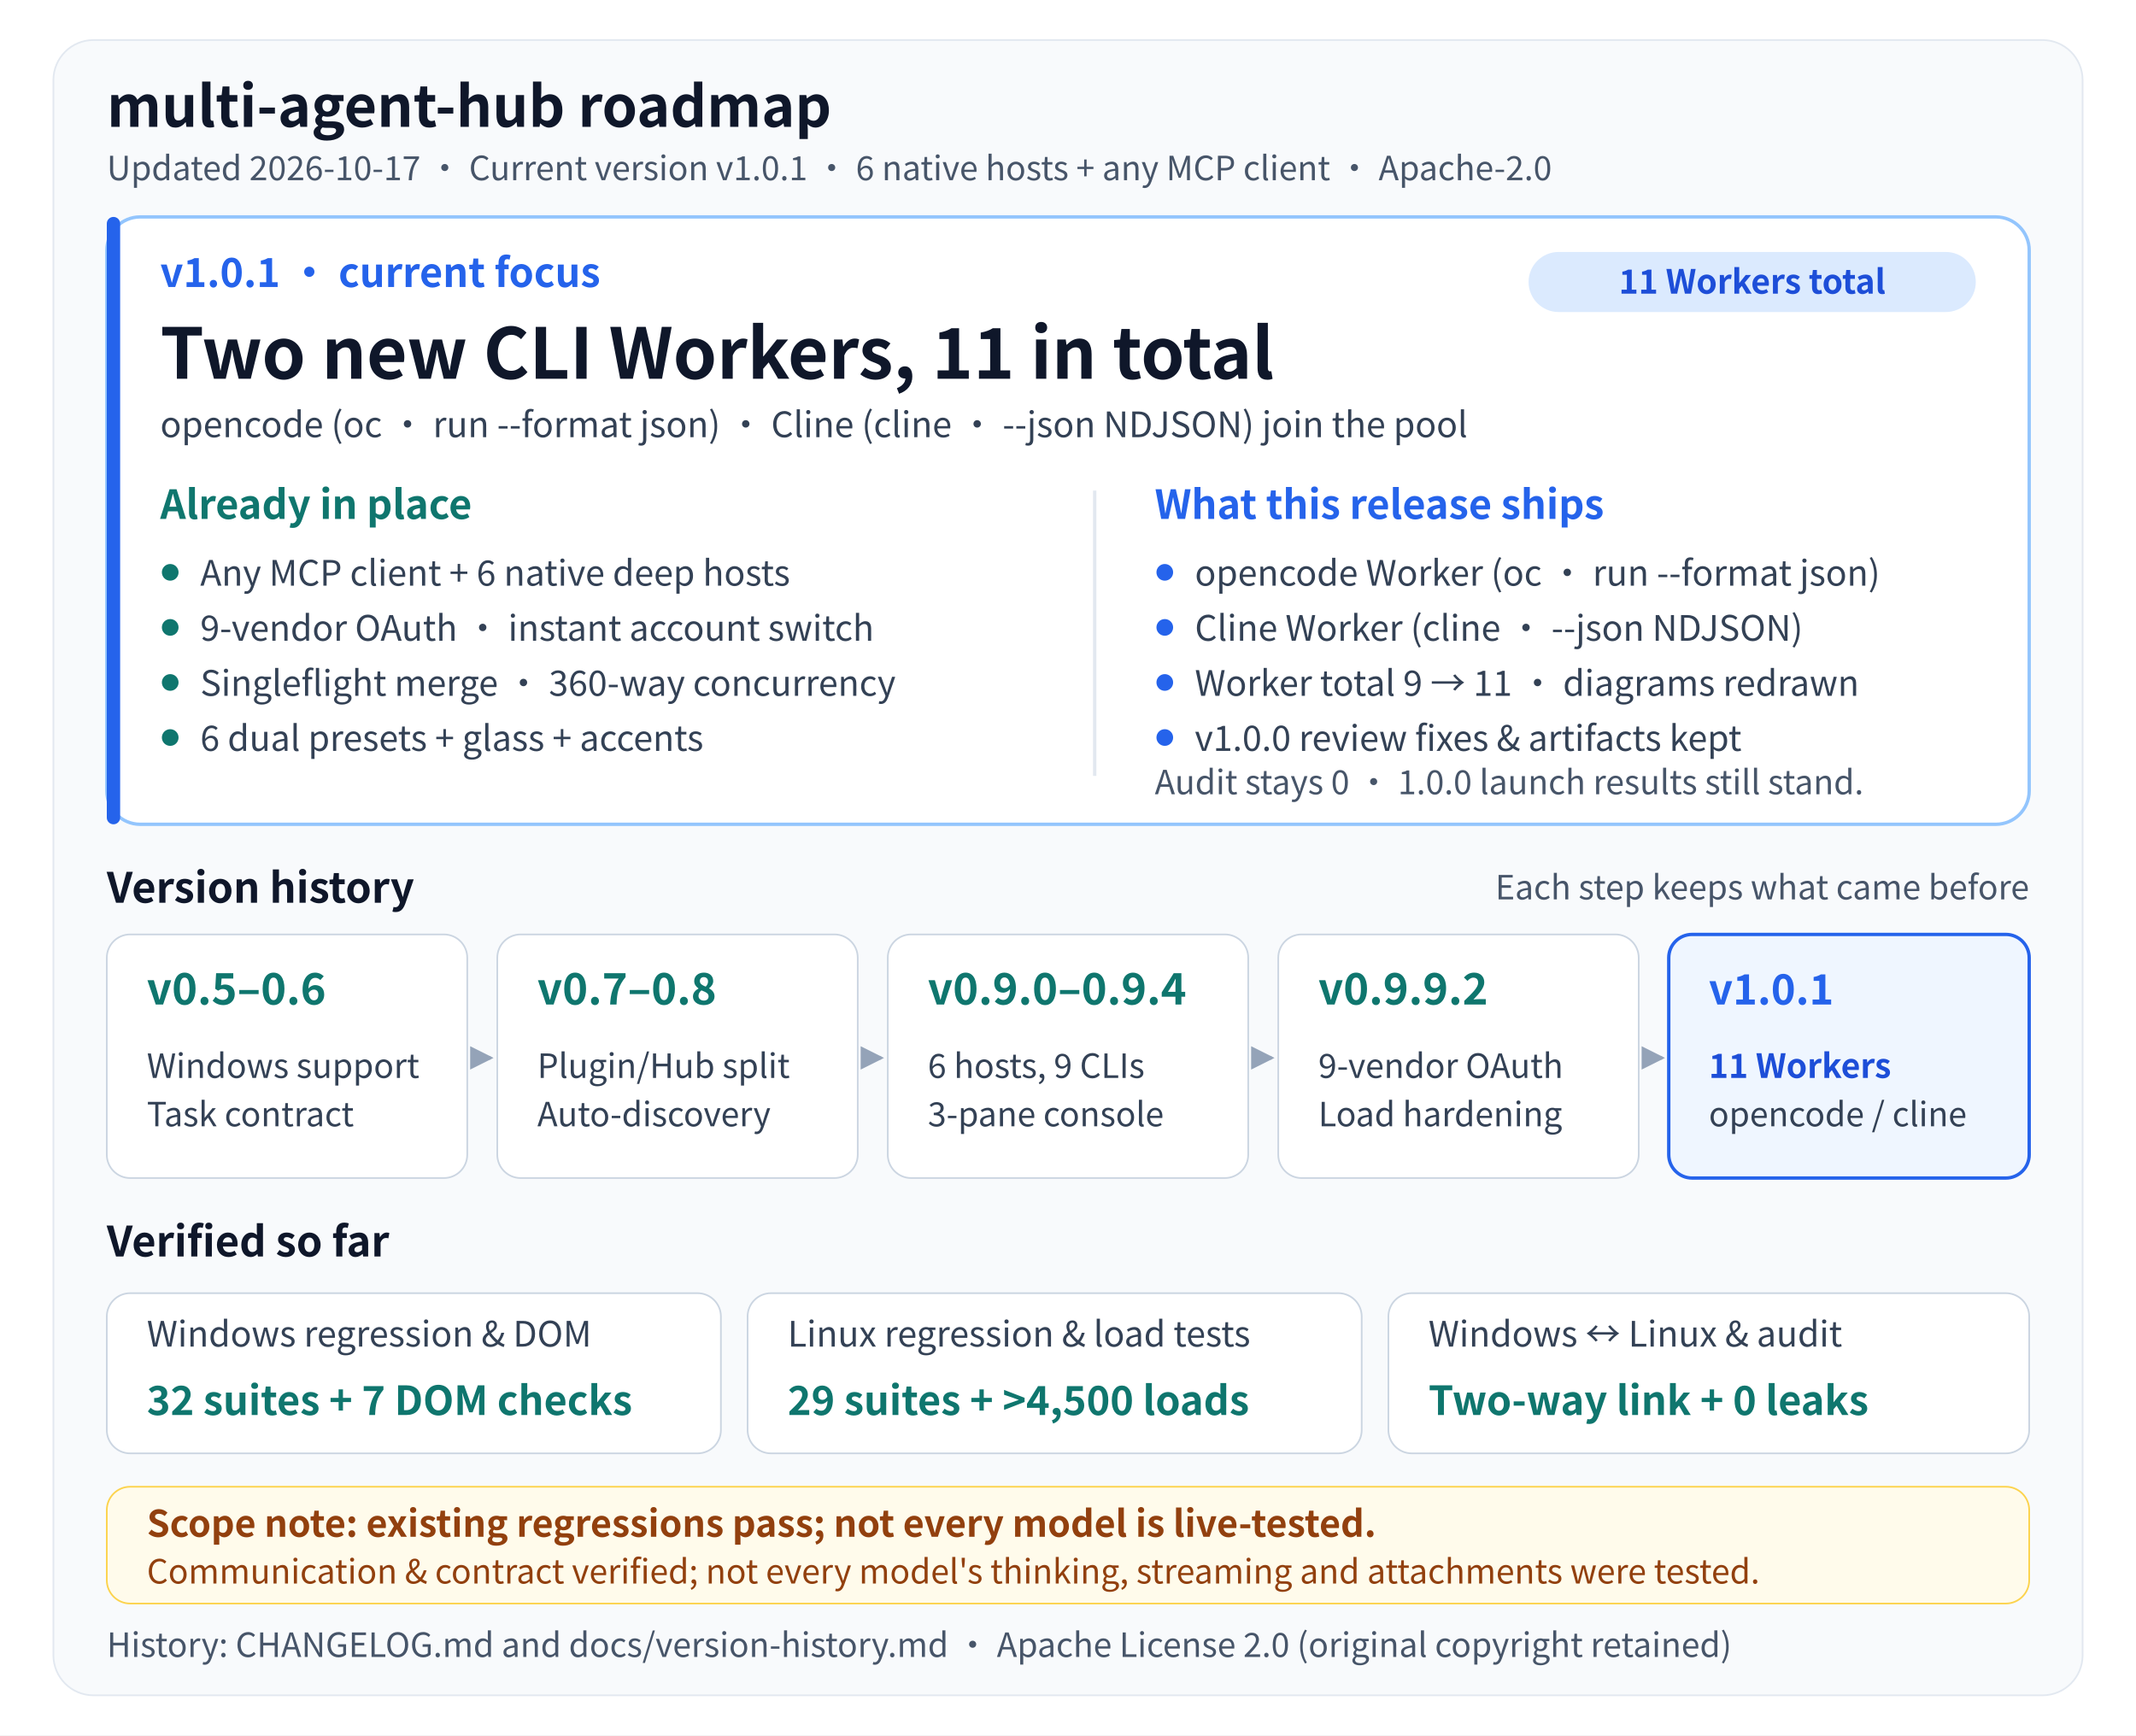
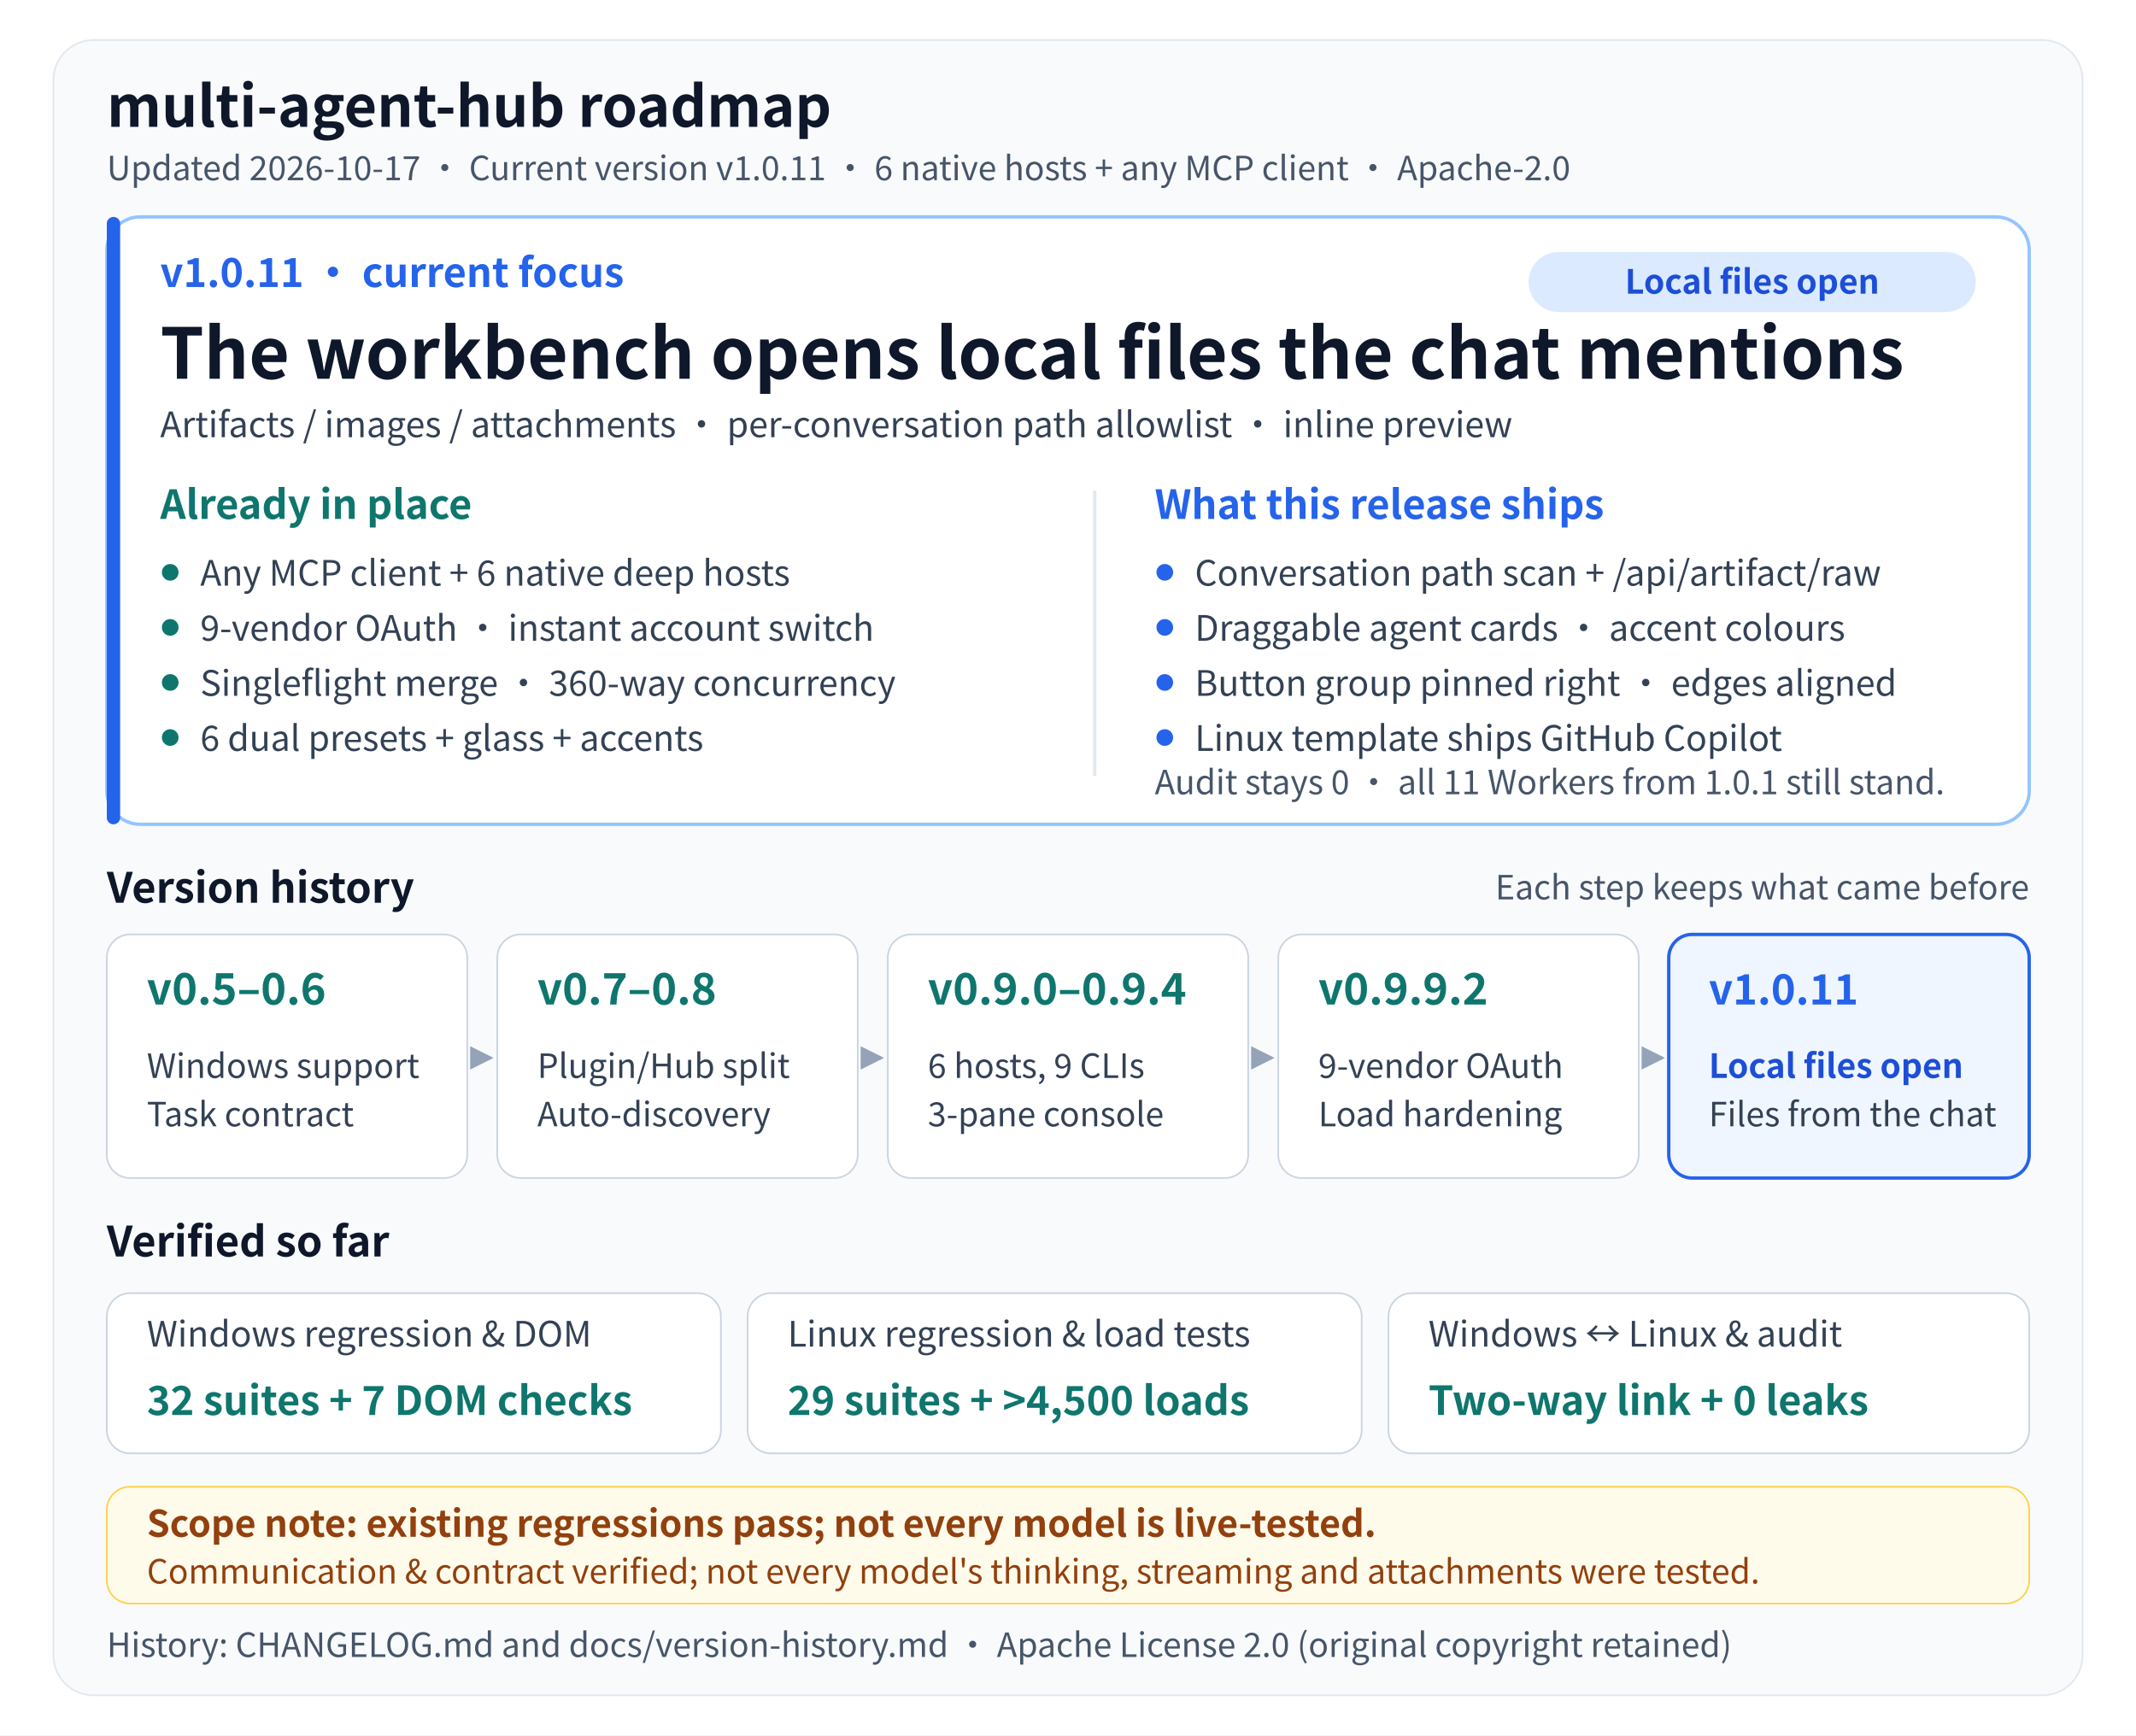
<svg xmlns="http://www.w3.org/2000/svg" width="1280" height="1040" viewBox="0 0 1280 1040" role="img" aria-labelledby="roadmap-title roadmap-desc" font-family="Microsoft YaHei, Noto Sans CJK SC, Segoe UI, sans-serif">
  <defs>
    <style>
      .title { font-size:34px; font-weight:700; fill:#0f172a; }
      .meta { font-size:20px; fill:#475569; }
      .focus { font-size:42px; font-weight:700; fill:#0f172a; }
      .lead { font-size:21px; fill:#334155; }
      .section { font-size:25px; font-weight:700; fill:#0f172a; }
      .body { font-size:21px; fill:#334155; }
      .version { font-size:26px; font-weight:700; fill:#0f766e; }
      .stage { font-size:20px; fill:#334155; }
      .stat { font-size:24px; font-weight:700; fill:#0f766e; }
      .note { font-size:20px; fill:#475569; }
    </style>
    <marker id="timeline-arrow" viewBox="0 0 8 8" refX="7" refY="4" markerWidth="7" markerHeight="7" orient="auto">
      <path d="M 0 0 L 8 4 L 0 8 Z" fill="#94a3b8" />
    </marker>
  </defs>
  <rect width="1280" height="1040" fill="#ffffff" />
  <rect x="32" y="24" width="1216" height="992" rx="24" fill="#f8fafc" stroke="#e2e8f0" />
  <text x="64" y="76" class="title">multi-agent-hub roadmap</text>
-   <text x="64" y="108" class="meta">Updated 2026-10-17 · Current version v1.0.1 · 6 native hosts + any MCP client · Apache-2.0</text>
+   <text x="64" y="108" class="meta">Updated 2026-10-17 · Current version v1.0.11 · 6 native hosts + any MCP client · Apache-2.0</text>
  <g id="current-focus">
    <rect x="64" y="130" width="1152" height="364" rx="20" fill="#ffffff" stroke="#93c5fd" stroke-width="2" />
    <rect x="64" y="130" width="8" height="364" rx="4" fill="#2563eb" />
-     <text x="96" y="172" font-size="24" font-weight="700" fill="#2563eb">v1.0.1 · current focus</text>
+     <text x="96" y="172" font-size="24" font-weight="700" fill="#2563eb">v1.0.11 · current focus</text>
    <rect x="916" y="151" width="268" height="36" rx="18" fill="#dbeafe" />
-     <text x="1050" y="176" text-anchor="middle" font-size="20" font-weight="700" fill="#1d4ed8">11 Workers total</text>
-     <text x="96" y="227" class="focus">Two new CLI Workers, 11 in total</text>
-     <text x="96" y="262" class="lead">opencode (oc · run --format json) · Cline (cline · --json NDJSON) join the pool</text>
+     <text x="1050" y="176" text-anchor="middle" font-size="20" font-weight="700" fill="#1d4ed8">Local files open</text>
+     <text x="96" y="227" class="focus">The workbench opens local files the chat mentions</text>
+     <text x="96" y="262" class="lead">Artifacts / images / attachments · per-conversation path allowlist · inline preview</text>
    <line x1="656" y1="294" x2="656" y2="465" stroke="#e2e8f0" stroke-width="2" />
    <text x="96" y="311" font-size="24" font-weight="700" fill="#0f766e">Already in place</text>
    <circle cx="102" cy="343" r="5" fill="#0f766e" />
    <text x="120" y="351" class="body">Any MCP client + 6 native deep hosts</text>
    <circle cx="102" cy="376" r="5" fill="#0f766e" />
    <text x="120" y="384" class="body">9-vendor OAuth · instant account switch</text>
    <circle cx="102" cy="409" r="5" fill="#0f766e" />
    <text x="120" y="417" class="body">Singleflight merge · 360-way concurrency</text>
    <circle cx="102" cy="442" r="5" fill="#0f766e" />
    <text x="120" y="450" class="body">6 dual presets + glass + accents</text>
    <text x="692" y="311" font-size="24" font-weight="700" fill="#2563eb">What this release ships</text>
    <circle cx="698" cy="343" r="5" fill="#2563eb" />
-     <text x="716" y="351" class="body">opencode Worker (oc · run --format json)</text>
+     <text x="716" y="351" class="body">Conversation path scan + /api/artifact/raw</text>
    <circle cx="698" cy="376" r="5" fill="#2563eb" />
-     <text x="716" y="384" class="body">Cline Worker (cline · --json NDJSON)</text>
+     <text x="716" y="384" class="body">Draggable agent cards · accent colours</text>
    <circle cx="698" cy="409" r="5" fill="#2563eb" />
-     <text x="716" y="417" class="body">Worker total 9 → 11 · diagrams redrawn</text>
+     <text x="716" y="417" class="body">Button group pinned right · edges aligned</text>
    <circle cx="698" cy="442" r="5" fill="#2563eb" />
-     <text x="716" y="450" class="body">v1.0.0 review fixes &amp; artifacts kept</text>
-     <text x="692" y="476" class="note">Audit stays 0 · 1.0.0 launch results still stand.</text>
+     <text x="716" y="450" class="body">Linux template ships GitHub Copilot</text>
+     <text x="692" y="476" class="note">Audit stays 0 · all 11 Workers from 1.0.1 still stand.</text>
  </g>
  <text x="64" y="541" class="section">Version history</text>
  <text x="1216" y="539" text-anchor="end" class="note">Each step keeps what came before</text>
  <g id="version-timeline">
    <rect x="64" y="560" width="216" height="146" rx="14" fill="#ffffff" stroke="#cbd5e1" />
    <text x="88" y="602" class="version">v0.5–0.6</text>
    <text x="88" y="646" class="stage">Windows support</text>
    <text x="88" y="675" class="stage">Task contract</text>
    <line x1="284" y1="634" x2="294" y2="634" stroke="#94a3b8" stroke-width="2" marker-end="url(#timeline-arrow)" />
    <rect x="298" y="560" width="216" height="146" rx="14" fill="#ffffff" stroke="#cbd5e1" />
    <text x="322" y="602" class="version">v0.7–0.8</text>
    <text x="322" y="646" class="stage">Plugin/Hub split</text>
    <text x="322" y="675" class="stage">Auto-discovery</text>
    <line x1="518" y1="634" x2="528" y2="634" stroke="#94a3b8" stroke-width="2" marker-end="url(#timeline-arrow)" />
    <rect x="532" y="560" width="216" height="146" rx="14" fill="#ffffff" stroke="#cbd5e1" />
    <text x="556" y="602" class="version">v0.9.0–0.9.4</text>
    <text x="556" y="646" class="stage">6 hosts, 9 CLIs</text>
    <text x="556" y="675" class="stage">3-pane console</text>
    <line x1="752" y1="634" x2="762" y2="634" stroke="#94a3b8" stroke-width="2" marker-end="url(#timeline-arrow)" />
    <rect x="766" y="560" width="216" height="146" rx="14" fill="#ffffff" stroke="#cbd5e1" />
    <text x="790" y="602" class="version">v0.9.9.2</text>
    <text x="790" y="646" class="stage">9-vendor OAuth</text>
    <text x="790" y="675" class="stage">Load hardening</text>
    <line x1="986" y1="634" x2="996" y2="634" stroke="#94a3b8" stroke-width="2" marker-end="url(#timeline-arrow)" />
    <rect x="1000" y="560" width="216" height="146" rx="14" fill="#eff6ff" stroke="#2563eb" stroke-width="2" />
-     <text x="1024" y="602" font-size="25" font-weight="700" fill="#2563eb">v1.0.1</text>
-     <text x="1024" y="646" font-size="20" font-weight="700" fill="#1d4ed8">11 Workers</text>
-     <text x="1024" y="675" class="stage">opencode / cline</text>
+     <text x="1024" y="602" font-size="25" font-weight="700" fill="#2563eb">v1.0.11</text>
+     <text x="1024" y="646" font-size="20" font-weight="700" fill="#1d4ed8">Local files open</text>
+     <text x="1024" y="675" class="stage">Files from the chat</text>
  </g>
  <text x="64" y="753" class="section">Verified so far</text>
  <g id="validation-summary">
    <rect x="64" y="775" width="368" height="96" rx="14" fill="#ffffff" stroke="#cbd5e1" />
    <text x="88" y="807" class="body">Windows regression &amp; DOM</text>
    <text x="88" y="848" class="stat">32 suites + 7 DOM checks</text>
    <rect x="448" y="775" width="368" height="96" rx="14" fill="#ffffff" stroke="#cbd5e1" />
    <text x="472" y="807" class="body">Linux regression &amp; load tests</text>
    <text x="472" y="848" class="stat">29 suites + &gt;4,500 loads</text>
    <rect x="832" y="775" width="384" height="96" rx="14" fill="#ffffff" stroke="#cbd5e1" />
    <text x="856" y="807" class="body">Windows ↔ Linux &amp; audit</text>
    <text x="856" y="848" class="stat">Two-way link + 0 leaks</text>
  </g>
  <g id="authentication-boundary">
    <rect x="64" y="891" width="1152" height="70" rx="14" fill="#fffbeb" stroke="#fcd34d" />
    <text x="88" y="921" font-size="22" font-weight="700" fill="#92400e">Scope note: existing regressions pass; not every model is live-tested.</text>
    <text x="88" y="949" font-size="20" fill="#92400e">Communication &amp; contract verified; not every model's thinking, streaming and attachments were tested.</text>
  </g>
  <text x="64" y="993" class="note">History: CHANGELOG.md and docs/version-history.md · Apache License 2.0 (original copyright retained)</text>
</svg>
